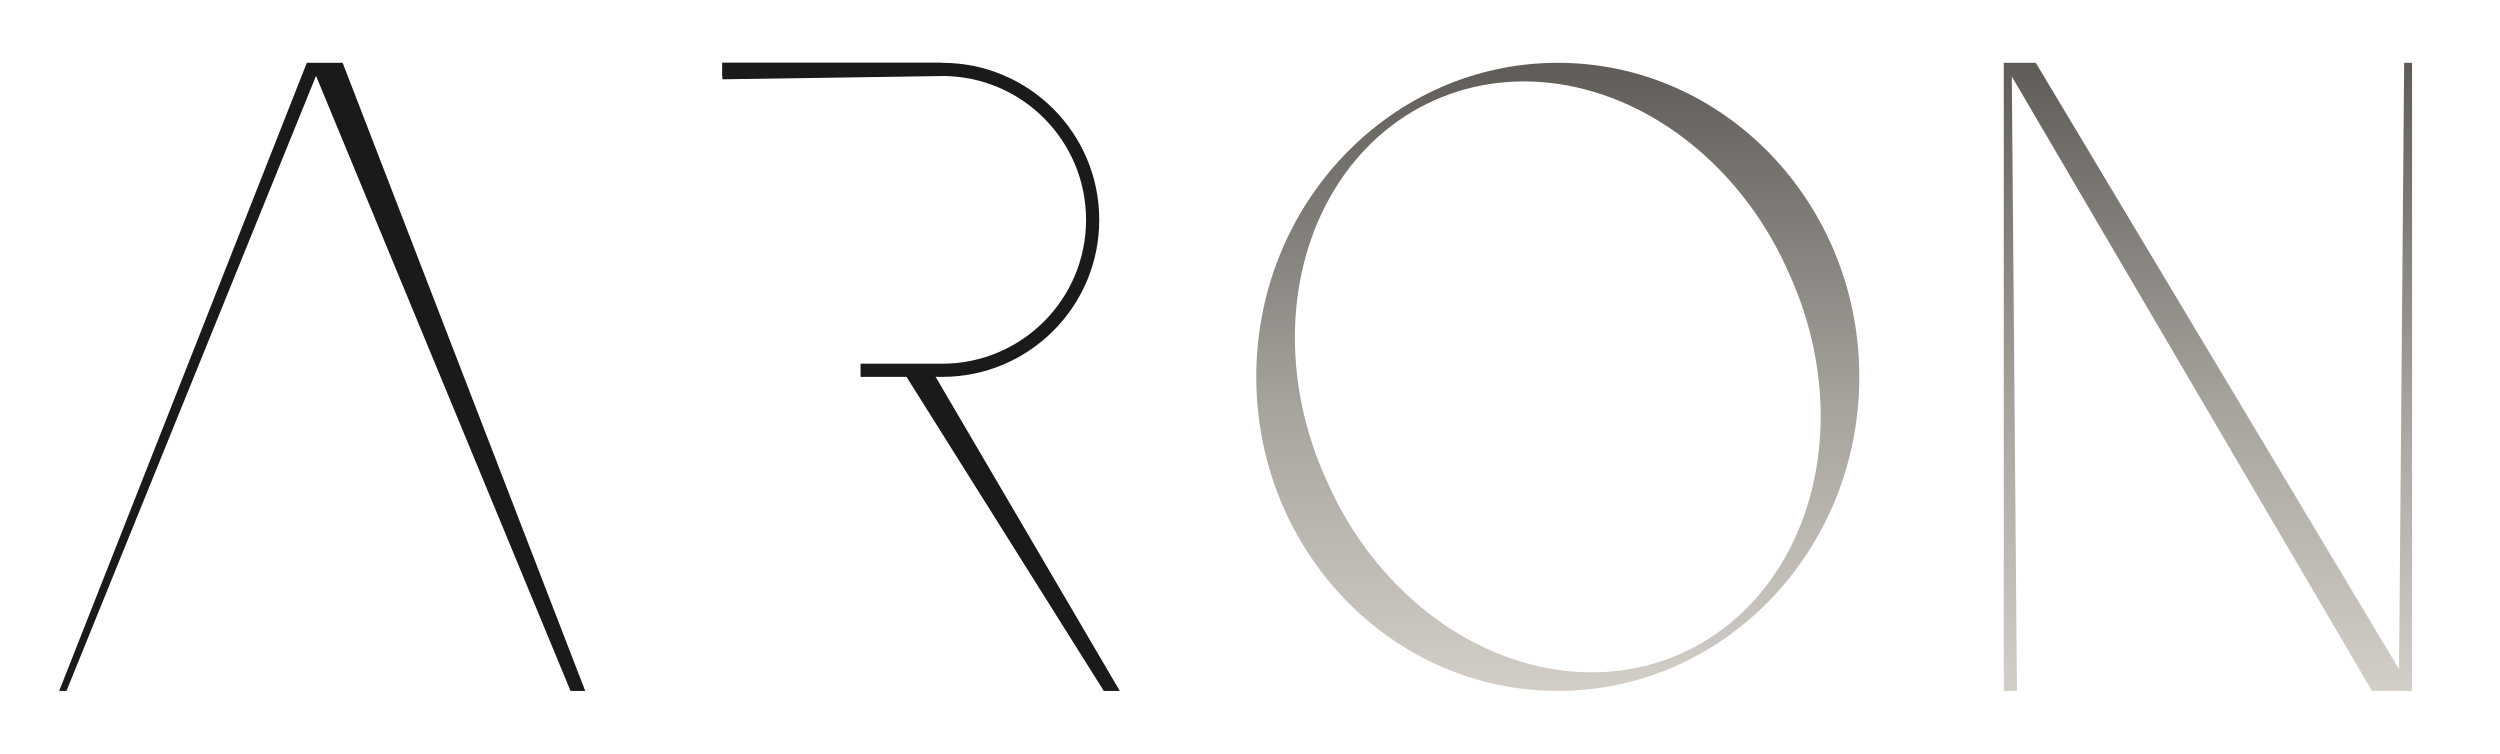
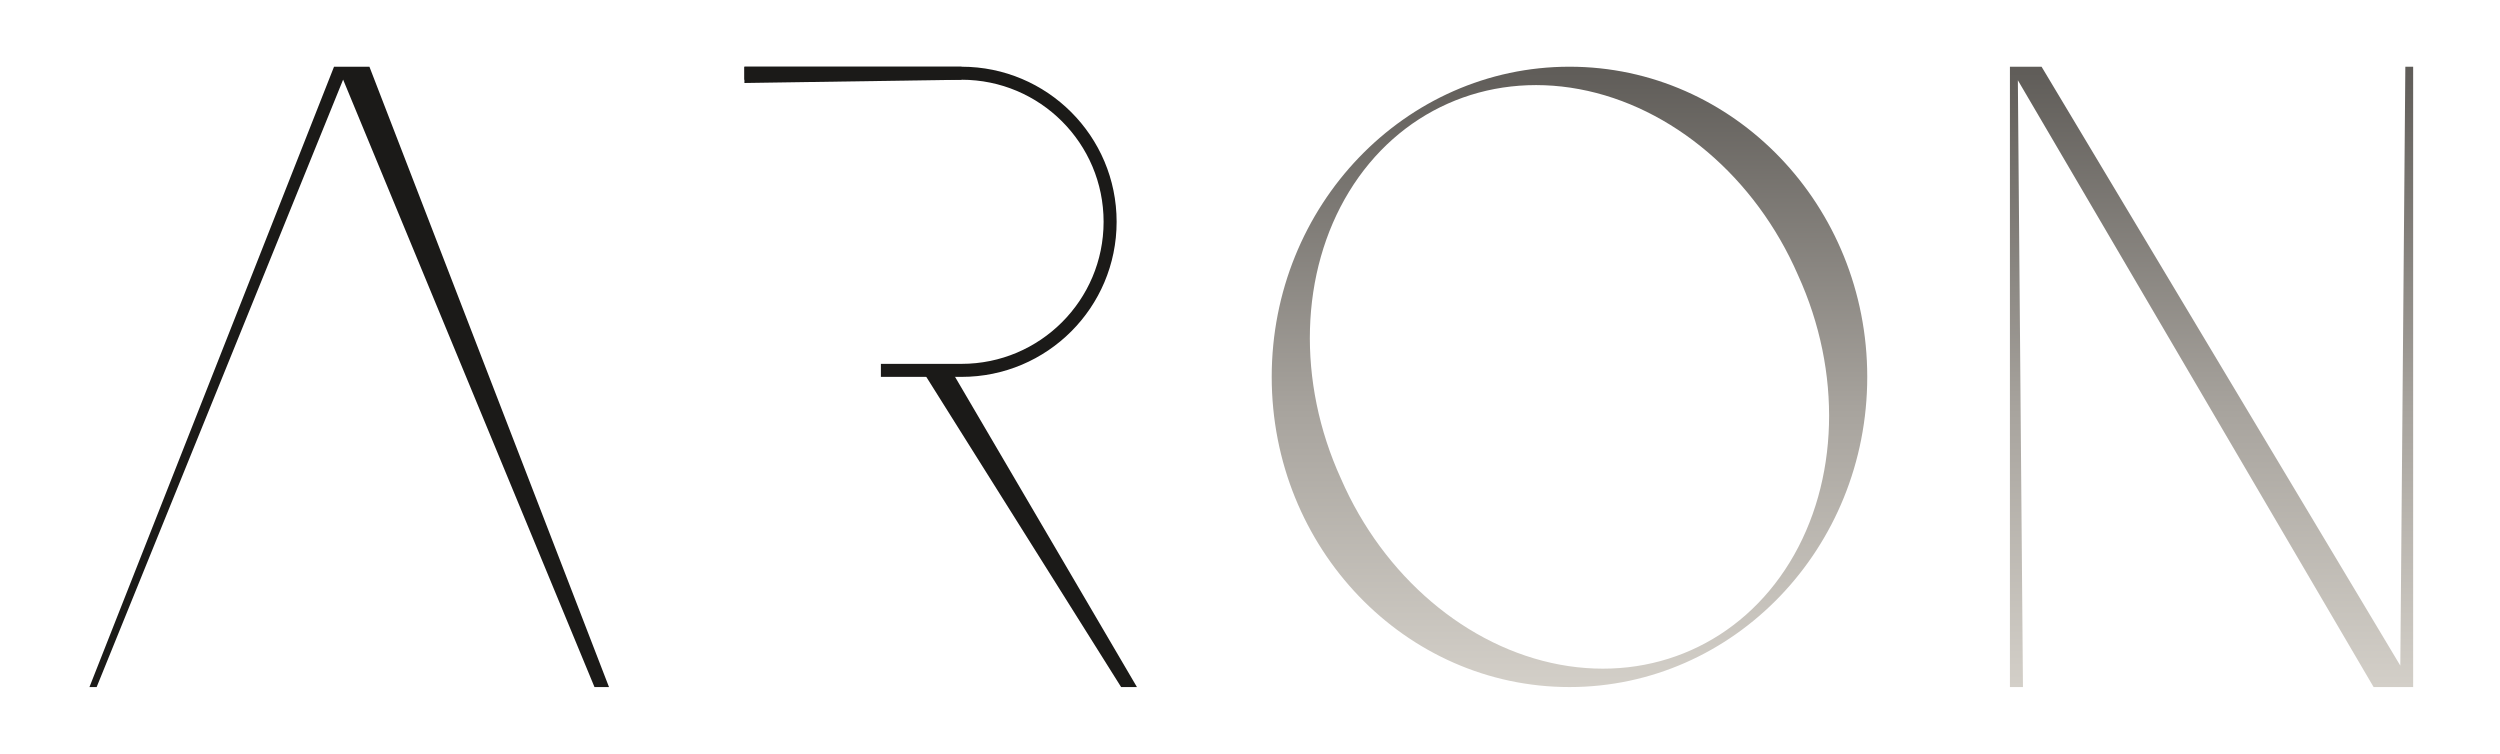
- <svg xmlns="http://www.w3.org/2000/svg" width="796" height="240" viewBox="0 20 796 240">
+ <svg xmlns="http://www.w3.org/2000/svg" width="796" height="240" viewBox="-10 20 806 240">
  <defs>
    <linearGradient id="gfinal-thin-ol" x1="0" y1="0" x2="0" y2="1">
      <stop offset="0" stop-color="#5f5c58" />
      <stop offset=".55" stop-color="#a7a39d" />
      <stop offset="1" stop-color="#d3cfc8" />
    </linearGradient>
  </defs>
  <path d="M97.69 40.00 L102.31 40.00 L21.16 240.00 L18.84 240.00 Z M98.90 40.00 L109.10 40.00 L186.34 240.00 L181.66 240.00 Z" fill="#1b1a18" />
  <path d="M230 42.1 H300 A47.9 47.9 0 0 1 300 137.9 H274" fill="none" stroke="#1b1a18" stroke-width="4.2" />
  <path d="M230.00 40.00 L300.00 40.00 L300.00 44.20 L230.00 45.25 Z" fill="#1b1a18" />
+   <path d="" fill="#1b1a18" />
  <path d="M287.32 137.90 L296.68 137.90 L356.55 240.00 L351.45 240.00 Z" fill="#1b1a18" />
  <path d="M400 140 A96 100 0 1 0 592 140 A96 100 0 1 0 400 140 Z M422.32 172.81 A80.66 95.38 -24.0 1 1 569.68 107.19 A80.66 95.38 -24.0 1 1 422.32 172.81 Z" fill="url(#gfinal-thin-ol)" fill-rule="evenodd" />
  <path d="M638.00 40.00 L640.52 40.00 L642.20 240.00 L638.00 240.00 Z M765.48 40.00 L768.00 40.00 L768.00 240.00 L763.80 240.00 Z M638.00 40.00 L648.20 40.00 L768.00 240.00 L755.25 240.00 Z" fill="url(#gfinal-thin-ol)" />
</svg>
